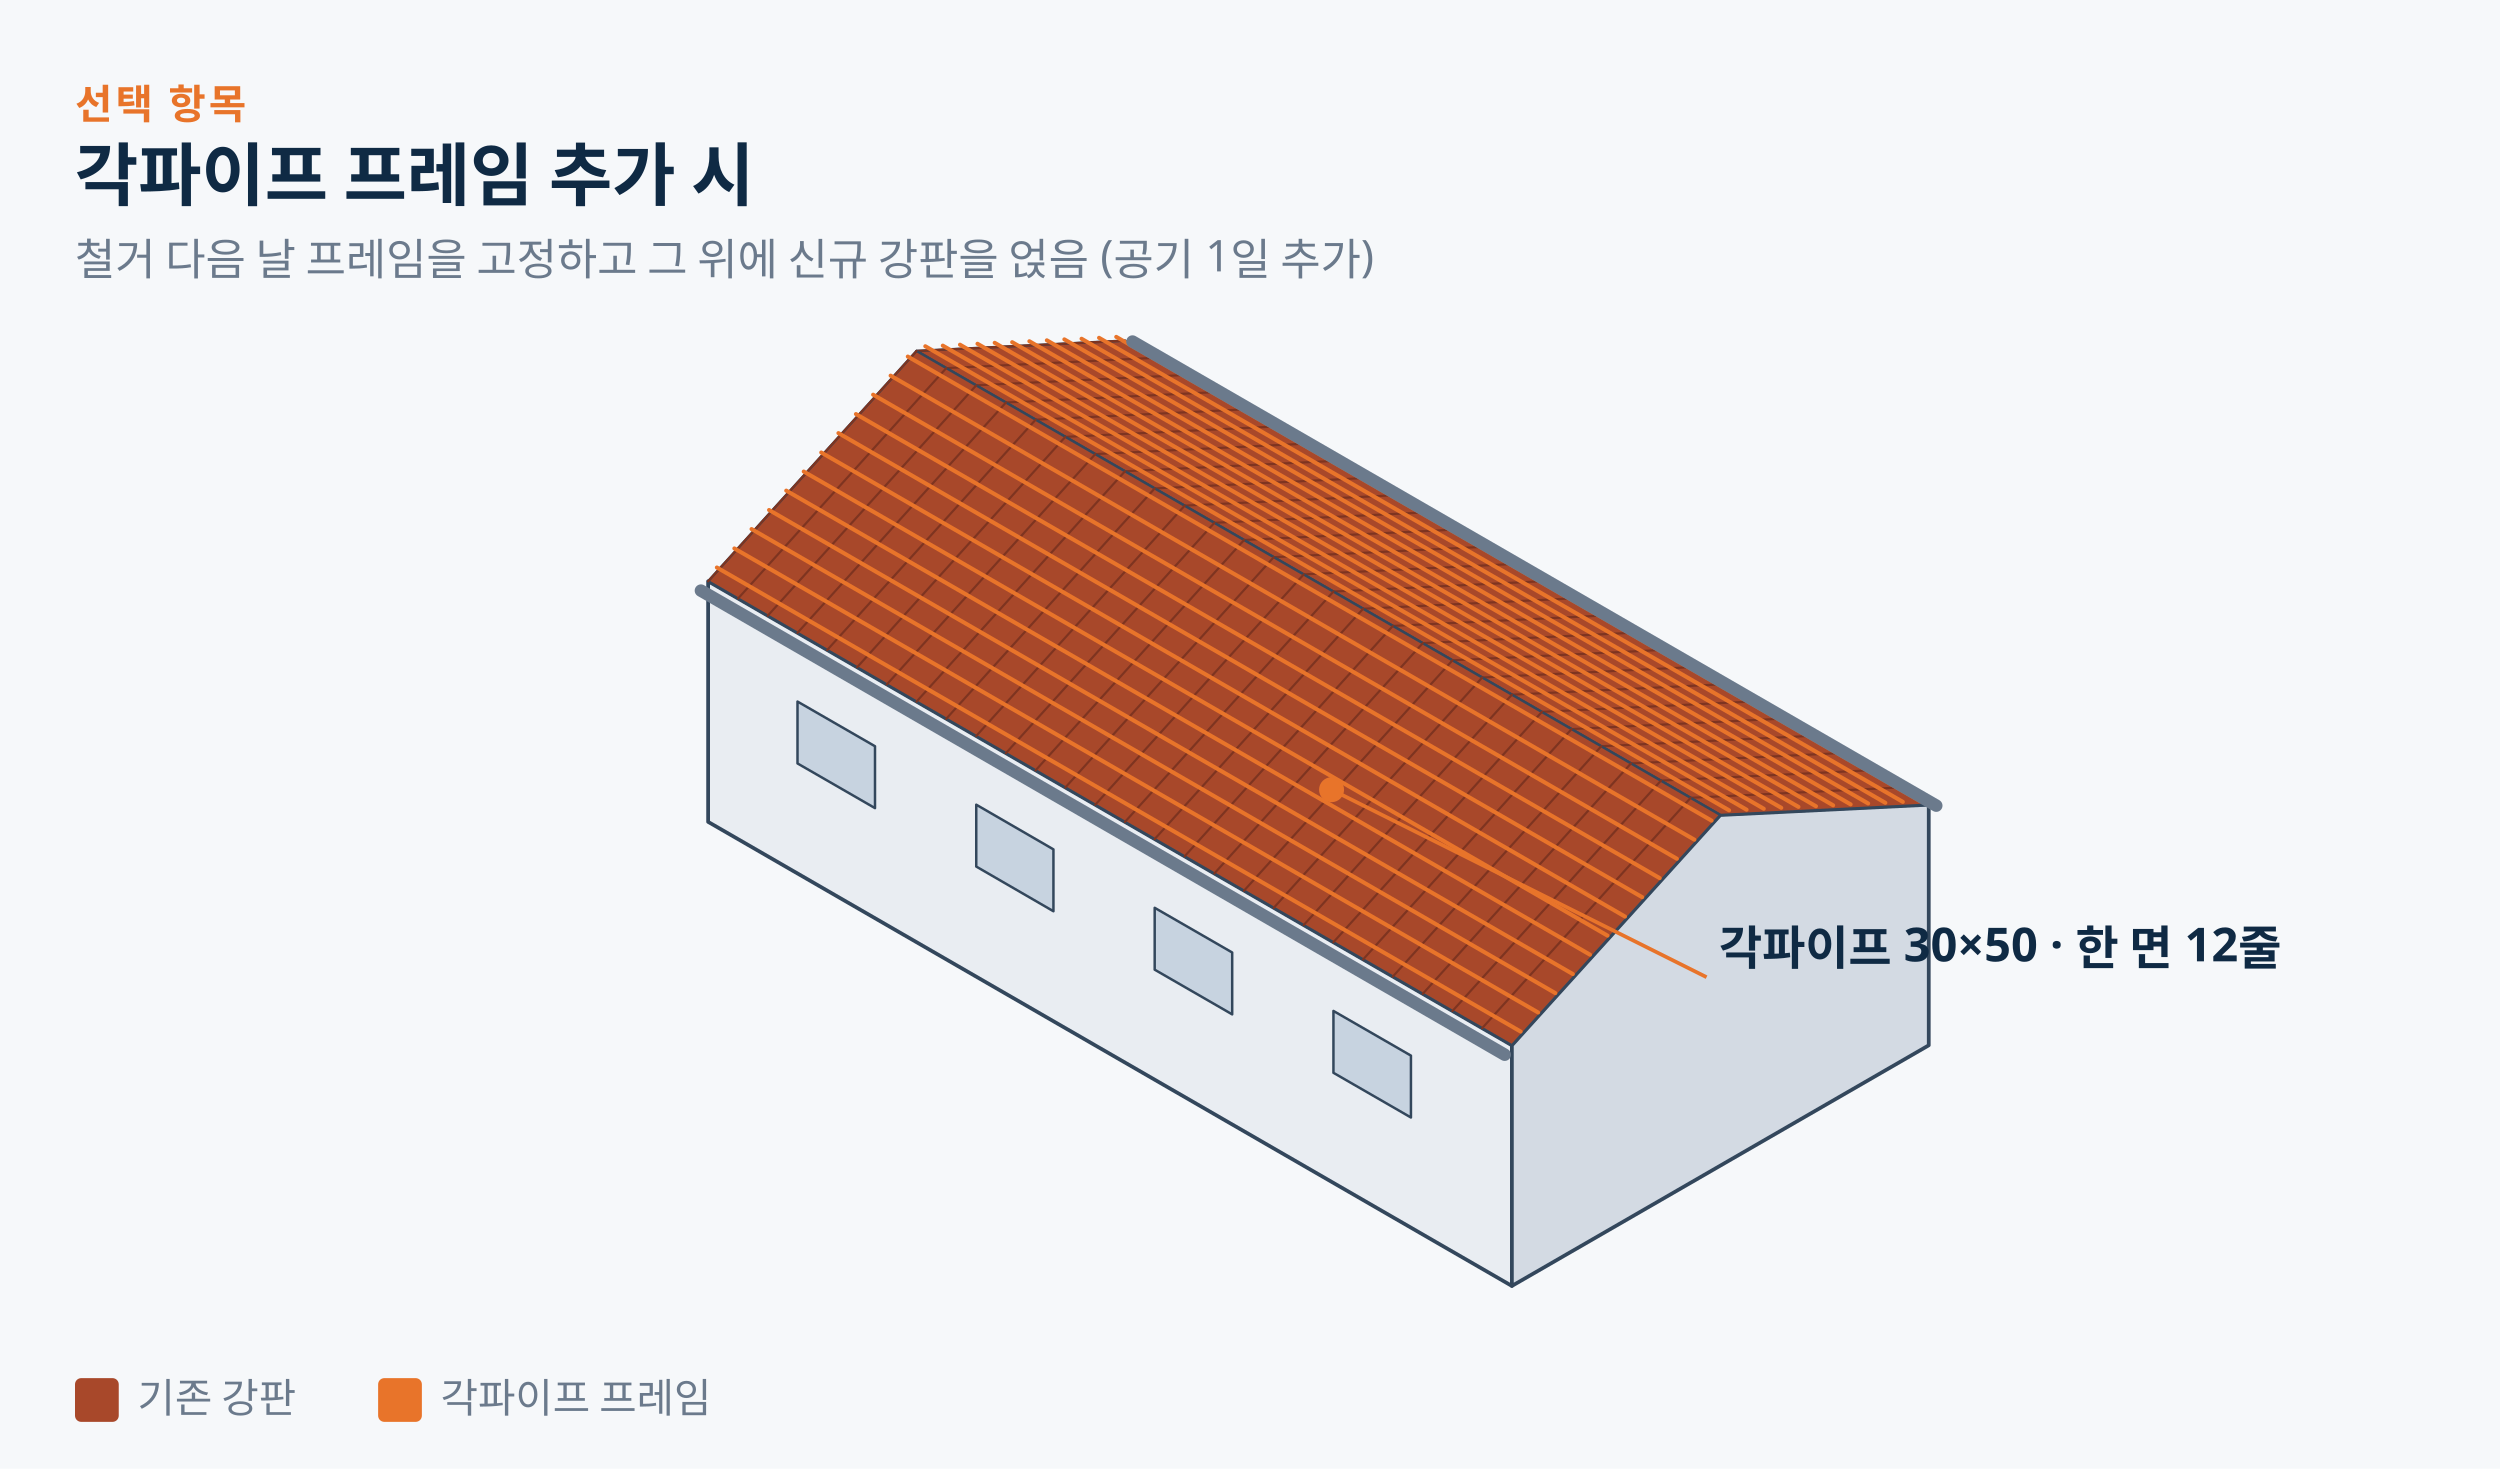
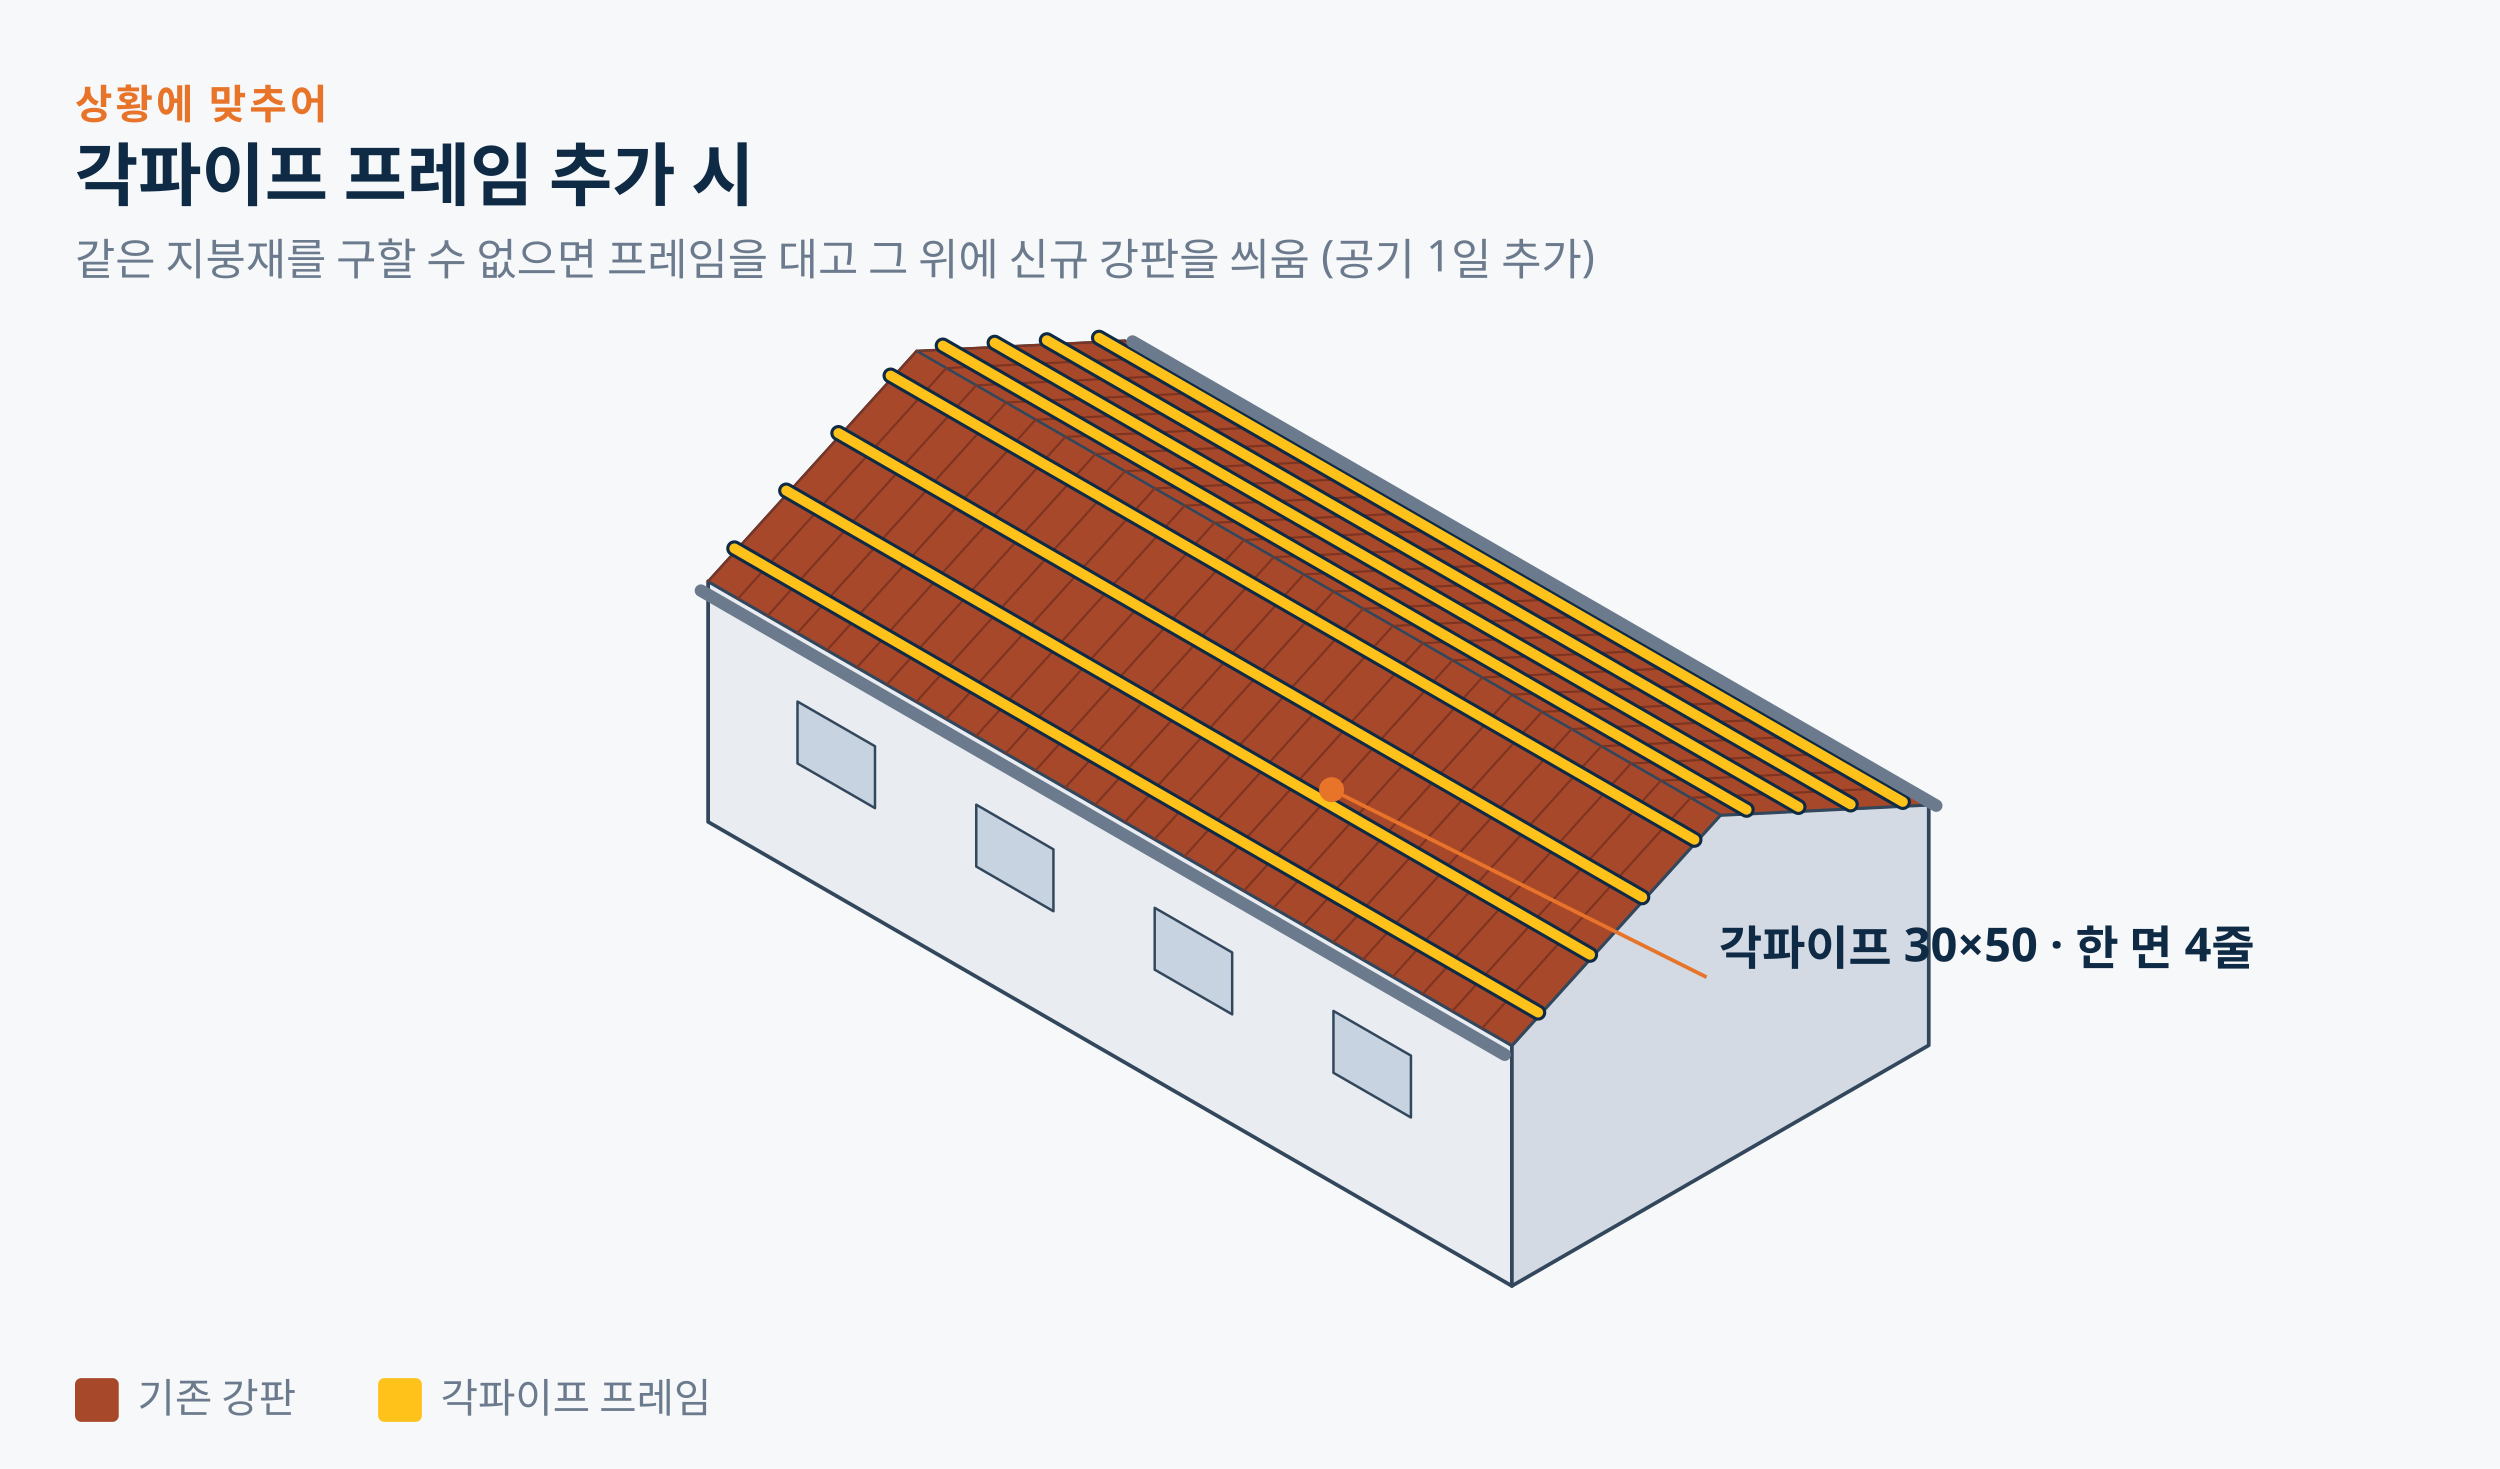
<svg xmlns="http://www.w3.org/2000/svg" viewBox="0 0 800 470" font-family="Pretendard, 'Noto Sans KR', sans-serif">
  <rect width="800" height="470" fill="#F6F8FA" />
-   <text x="24" y="38" font-size="13" font-weight="700" fill="#E8742A" letter-spacing="1">선택 항목</text>
+   <text x="24" y="38" font-size="13" font-weight="700" fill="#E8742A" letter-spacing="1">상황에 맞추어</text>
  <text x="24" y="64" font-size="22" font-weight="800" fill="#0F2A44">각파이프 프레임 추가 시</text>
-   <text x="24" y="88" font-size="14" fill="#6B7A8C">철거 다음 날 프레임을 고정하고 그 위에 신규 강판을 얹음 (공기 1일 추가)</text>
+   <text x="24" y="88" font-size="14" fill="#6B7A8C">같은 지붕재를 구할 수 없으면 프레임을 대고 그 위에 신규 강판을 씌움 (공기 1일 추가)</text>
  <polygon points="226.6,263.0 483.8,411.5 483.8,334.5 226.6,186.0" fill="#E9EDF2" stroke="#33475C" stroke-width="1.2" stroke-linejoin="round" />
  <polygon points="617.2,334.5 483.8,411.5 483.8,334.5 550.5,260.8 617.2,257.5" fill="#D3DAE3" stroke="#33475C" stroke-width="1.2" stroke-linejoin="round" />
  <polygon points="255.2,244.3 280.0,258.6 280.0,238.8 255.2,224.5" fill="#C7D3E0" stroke="#33475C" stroke-width="0.8" stroke-linejoin="round" />
  <polygon points="312.4,277.3 337.1,291.6 337.1,271.8 312.4,257.5" fill="#C7D3E0" stroke="#33475C" stroke-width="0.8" stroke-linejoin="round" />
  <polygon points="369.5,310.3 394.3,324.6 394.3,304.8 369.5,290.5" fill="#C7D3E0" stroke="#33475C" stroke-width="0.8" stroke-linejoin="round" />
  <polygon points="426.7,343.3 451.5,357.6 451.5,337.8 426.7,323.5" fill="#C7D3E0" stroke="#33475C" stroke-width="0.8" stroke-linejoin="round" />
  <polygon points="360.0,109.0 617.2,257.5 550.5,260.8 293.3,112.3" fill="#A8482A" stroke="#33475C" stroke-width="0.8" stroke-linejoin="round" />
  <line x1="360.0" y1="109.0" x2="293.3" y2="112.3" stroke="#7E3420" stroke-width="0.7" stroke-linecap="round" />
  <line x1="369.5" y1="114.5" x2="302.8" y2="117.8" stroke="#7E3420" stroke-width="0.7" stroke-linecap="round" />
  <line x1="379.1" y1="120.0" x2="312.4" y2="123.3" stroke="#7E3420" stroke-width="0.7" stroke-linecap="round" />
  <line x1="388.6" y1="125.5" x2="321.9" y2="128.8" stroke="#7E3420" stroke-width="0.7" stroke-linecap="round" />
  <line x1="398.1" y1="131.0" x2="331.4" y2="134.3" stroke="#7E3420" stroke-width="0.7" stroke-linecap="round" />
  <line x1="407.6" y1="136.5" x2="340.9" y2="139.8" stroke="#7E3420" stroke-width="0.7" stroke-linecap="round" />
  <line x1="417.2" y1="142.0" x2="350.5" y2="145.3" stroke="#7E3420" stroke-width="0.7" stroke-linecap="round" />
  <line x1="426.7" y1="147.5" x2="360.0" y2="150.8" stroke="#7E3420" stroke-width="0.7" stroke-linecap="round" />
  <line x1="436.2" y1="153.0" x2="369.5" y2="156.3" stroke="#7E3420" stroke-width="0.7" stroke-linecap="round" />
  <line x1="445.7" y1="158.5" x2="379.1" y2="161.8" stroke="#7E3420" stroke-width="0.7" stroke-linecap="round" />
  <line x1="455.3" y1="164.0" x2="388.6" y2="167.3" stroke="#7E3420" stroke-width="0.7" stroke-linecap="round" />
  <line x1="464.8" y1="169.5" x2="398.1" y2="172.8" stroke="#7E3420" stroke-width="0.7" stroke-linecap="round" />
  <line x1="474.3" y1="175.0" x2="407.6" y2="178.3" stroke="#7E3420" stroke-width="0.7" stroke-linecap="round" />
  <line x1="483.8" y1="180.5" x2="417.2" y2="183.8" stroke="#7E3420" stroke-width="0.7" stroke-linecap="round" />
  <line x1="493.4" y1="186.0" x2="426.7" y2="189.3" stroke="#7E3420" stroke-width="0.7" stroke-linecap="round" />
  <line x1="502.9" y1="191.5" x2="436.2" y2="194.8" stroke="#7E3420" stroke-width="0.7" stroke-linecap="round" />
  <line x1="512.4" y1="197.0" x2="445.7" y2="200.3" stroke="#7E3420" stroke-width="0.7" stroke-linecap="round" />
  <line x1="521.9" y1="202.5" x2="455.3" y2="205.8" stroke="#7E3420" stroke-width="0.7" stroke-linecap="round" />
  <line x1="531.5" y1="208.0" x2="464.8" y2="211.3" stroke="#7E3420" stroke-width="0.7" stroke-linecap="round" />
  <line x1="541.0" y1="213.5" x2="474.3" y2="216.8" stroke="#7E3420" stroke-width="0.7" stroke-linecap="round" />
  <line x1="550.5" y1="219.0" x2="483.8" y2="222.3" stroke="#7E3420" stroke-width="0.7" stroke-linecap="round" />
  <line x1="560.1" y1="224.5" x2="493.4" y2="227.8" stroke="#7E3420" stroke-width="0.7" stroke-linecap="round" />
  <line x1="569.6" y1="230.0" x2="502.9" y2="233.3" stroke="#7E3420" stroke-width="0.7" stroke-linecap="round" />
  <line x1="579.1" y1="235.5" x2="512.4" y2="238.8" stroke="#7E3420" stroke-width="0.7" stroke-linecap="round" />
  <line x1="588.6" y1="241.0" x2="521.9" y2="244.3" stroke="#7E3420" stroke-width="0.7" stroke-linecap="round" />
  <line x1="598.2" y1="246.5" x2="531.5" y2="249.8" stroke="#7E3420" stroke-width="0.7" stroke-linecap="round" />
  <line x1="607.7" y1="252.0" x2="541.0" y2="255.3" stroke="#7E3420" stroke-width="0.7" stroke-linecap="round" />
  <polygon points="293.3,112.3 550.5,260.8 483.8,334.5 226.6,186.0" fill="#A8482A" stroke="#33475C" stroke-width="0.8" stroke-linejoin="round" />
  <line x1="293.3" y1="112.3" x2="226.6" y2="186.0" stroke="#7E3420" stroke-width="0.7" stroke-linecap="round" />
  <line x1="302.8" y1="117.8" x2="236.2" y2="191.5" stroke="#7E3420" stroke-width="0.7" stroke-linecap="round" />
  <line x1="312.4" y1="123.3" x2="245.7" y2="197.0" stroke="#7E3420" stroke-width="0.7" stroke-linecap="round" />
  <line x1="321.9" y1="128.8" x2="255.2" y2="202.5" stroke="#7E3420" stroke-width="0.7" stroke-linecap="round" />
  <line x1="331.4" y1="134.3" x2="264.7" y2="208.0" stroke="#7E3420" stroke-width="0.7" stroke-linecap="round" />
  <line x1="340.9" y1="139.8" x2="274.3" y2="213.5" stroke="#7E3420" stroke-width="0.7" stroke-linecap="round" />
  <line x1="350.5" y1="145.3" x2="283.8" y2="219.0" stroke="#7E3420" stroke-width="0.7" stroke-linecap="round" />
  <line x1="360.0" y1="150.8" x2="293.3" y2="224.5" stroke="#7E3420" stroke-width="0.7" stroke-linecap="round" />
  <line x1="369.5" y1="156.3" x2="302.8" y2="230.0" stroke="#7E3420" stroke-width="0.7" stroke-linecap="round" />
  <line x1="379.1" y1="161.8" x2="312.4" y2="235.5" stroke="#7E3420" stroke-width="0.7" stroke-linecap="round" />
  <line x1="388.6" y1="167.3" x2="321.9" y2="241.0" stroke="#7E3420" stroke-width="0.7" stroke-linecap="round" />
  <line x1="398.1" y1="172.8" x2="331.4" y2="246.5" stroke="#7E3420" stroke-width="0.7" stroke-linecap="round" />
  <line x1="407.6" y1="178.3" x2="340.9" y2="252.0" stroke="#7E3420" stroke-width="0.7" stroke-linecap="round" />
  <line x1="417.2" y1="183.8" x2="350.5" y2="257.5" stroke="#7E3420" stroke-width="0.7" stroke-linecap="round" />
  <line x1="426.7" y1="189.3" x2="360.0" y2="263.0" stroke="#7E3420" stroke-width="0.7" stroke-linecap="round" />
  <line x1="436.2" y1="194.8" x2="369.5" y2="268.5" stroke="#7E3420" stroke-width="0.7" stroke-linecap="round" />
  <line x1="445.7" y1="200.3" x2="379.1" y2="274.0" stroke="#7E3420" stroke-width="0.7" stroke-linecap="round" />
  <line x1="455.3" y1="205.8" x2="388.6" y2="279.5" stroke="#7E3420" stroke-width="0.7" stroke-linecap="round" />
  <line x1="464.8" y1="211.3" x2="398.1" y2="285.0" stroke="#7E3420" stroke-width="0.7" stroke-linecap="round" />
  <line x1="474.3" y1="216.8" x2="407.6" y2="290.5" stroke="#7E3420" stroke-width="0.7" stroke-linecap="round" />
  <line x1="483.8" y1="222.3" x2="417.2" y2="296.0" stroke="#7E3420" stroke-width="0.7" stroke-linecap="round" />
  <line x1="493.4" y1="227.8" x2="426.7" y2="301.5" stroke="#7E3420" stroke-width="0.7" stroke-linecap="round" />
  <line x1="502.9" y1="233.3" x2="436.2" y2="307.0" stroke="#7E3420" stroke-width="0.7" stroke-linecap="round" />
  <line x1="512.4" y1="238.8" x2="445.7" y2="312.5" stroke="#7E3420" stroke-width="0.7" stroke-linecap="round" />
  <line x1="521.9" y1="244.3" x2="455.3" y2="318.0" stroke="#7E3420" stroke-width="0.7" stroke-linecap="round" />
  <line x1="531.5" y1="249.8" x2="464.8" y2="323.5" stroke="#7E3420" stroke-width="0.7" stroke-linecap="round" />
  <line x1="541.0" y1="255.3" x2="474.3" y2="329.0" stroke="#7E3420" stroke-width="0.7" stroke-linecap="round" />
-   <line x1="296.1" y1="110.8" x2="553.3" y2="259.3" stroke="#E8742A" stroke-width="1.3" stroke-linecap="round" />
-   <line x1="301.7" y1="110.6" x2="558.9" y2="259.1" stroke="#E8742A" stroke-width="1.3" stroke-linecap="round" />
-   <line x1="307.2" y1="110.3" x2="564.4" y2="258.8" stroke="#E8742A" stroke-width="1.3" stroke-linecap="round" />
-   <line x1="312.8" y1="110.0" x2="570.0" y2="258.5" stroke="#E8742A" stroke-width="1.3" stroke-linecap="round" />
-   <line x1="318.3" y1="109.7" x2="575.5" y2="258.2" stroke="#E8742A" stroke-width="1.3" stroke-linecap="round" />
-   <line x1="323.9" y1="109.5" x2="581.1" y2="258.0" stroke="#E8742A" stroke-width="1.3" stroke-linecap="round" />
-   <line x1="329.4" y1="109.2" x2="586.6" y2="257.7" stroke="#E8742A" stroke-width="1.3" stroke-linecap="round" />
-   <line x1="335.0" y1="108.9" x2="592.2" y2="257.4" stroke="#E8742A" stroke-width="1.3" stroke-linecap="round" />
-   <line x1="340.6" y1="108.6" x2="597.8" y2="257.1" stroke="#E8742A" stroke-width="1.3" stroke-linecap="round" />
-   <line x1="346.1" y1="108.4" x2="603.3" y2="256.9" stroke="#E8742A" stroke-width="1.3" stroke-linecap="round" />
-   <line x1="351.7" y1="108.1" x2="608.9" y2="256.6" stroke="#E8742A" stroke-width="1.3" stroke-linecap="round" />
-   <line x1="357.2" y1="107.8" x2="614.4" y2="256.3" stroke="#E8742A" stroke-width="1.3" stroke-linecap="round" />
-   <line x1="290.5" y1="114.1" x2="547.7" y2="262.6" stroke="#E8742A" stroke-width="1.3" stroke-linecap="round" />
-   <line x1="285.0" y1="120.2" x2="542.2" y2="268.7" stroke="#E8742A" stroke-width="1.3" stroke-linecap="round" />
-   <line x1="279.4" y1="126.3" x2="536.6" y2="274.8" stroke="#E8742A" stroke-width="1.3" stroke-linecap="round" />
-   <line x1="273.9" y1="132.5" x2="531.1" y2="281.0" stroke="#E8742A" stroke-width="1.3" stroke-linecap="round" />
-   <line x1="268.3" y1="138.6" x2="525.5" y2="287.1" stroke="#E8742A" stroke-width="1.3" stroke-linecap="round" />
-   <line x1="262.8" y1="144.8" x2="520.0" y2="293.3" stroke="#E8742A" stroke-width="1.3" stroke-linecap="round" />
-   <line x1="257.2" y1="150.9" x2="514.4" y2="299.4" stroke="#E8742A" stroke-width="1.3" stroke-linecap="round" />
-   <line x1="251.6" y1="157.0" x2="508.8" y2="305.5" stroke="#E8742A" stroke-width="1.3" stroke-linecap="round" />
-   <line x1="246.1" y1="163.2" x2="503.3" y2="311.7" stroke="#E8742A" stroke-width="1.3" stroke-linecap="round" />
-   <line x1="240.5" y1="169.3" x2="497.7" y2="317.8" stroke="#E8742A" stroke-width="1.3" stroke-linecap="round" />
-   <line x1="235.0" y1="175.5" x2="492.2" y2="324.0" stroke="#E8742A" stroke-width="1.3" stroke-linecap="round" />
-   <line x1="229.4" y1="181.6" x2="486.6" y2="330.1" stroke="#E8742A" stroke-width="1.3" stroke-linecap="round" />
+   <line x1="301.7" y1="110.6" x2="558.9" y2="259.1" stroke="#0F2A44" stroke-width="5.2" stroke-linecap="round" />
+   <line x1="301.7" y1="110.6" x2="558.9" y2="259.1" stroke="#FFC21A" stroke-width="3.2" stroke-linecap="round" />
+   <line x1="318.3" y1="109.7" x2="575.5" y2="258.2" stroke="#0F2A44" stroke-width="5.2" stroke-linecap="round" />
+   <line x1="318.3" y1="109.7" x2="575.5" y2="258.2" stroke="#FFC21A" stroke-width="3.2" stroke-linecap="round" />
+   <line x1="335.0" y1="108.9" x2="592.2" y2="257.4" stroke="#0F2A44" stroke-width="5.2" stroke-linecap="round" />
+   <line x1="335.0" y1="108.9" x2="592.2" y2="257.4" stroke="#FFC21A" stroke-width="3.2" stroke-linecap="round" />
+   <line x1="351.7" y1="108.1" x2="608.9" y2="256.6" stroke="#0F2A44" stroke-width="5.2" stroke-linecap="round" />
+   <line x1="351.7" y1="108.1" x2="608.9" y2="256.6" stroke="#FFC21A" stroke-width="3.2" stroke-linecap="round" />
+   <line x1="285.0" y1="120.2" x2="542.2" y2="268.7" stroke="#0F2A44" stroke-width="5.2" stroke-linecap="round" />
+   <line x1="285.0" y1="120.2" x2="542.2" y2="268.7" stroke="#FFC21A" stroke-width="3.2" stroke-linecap="round" />
+   <line x1="268.3" y1="138.6" x2="525.5" y2="287.1" stroke="#0F2A44" stroke-width="5.2" stroke-linecap="round" />
+   <line x1="268.3" y1="138.6" x2="525.5" y2="287.1" stroke="#FFC21A" stroke-width="3.2" stroke-linecap="round" />
+   <line x1="251.6" y1="157.0" x2="508.8" y2="305.5" stroke="#0F2A44" stroke-width="5.2" stroke-linecap="round" />
+   <line x1="251.6" y1="157.0" x2="508.8" y2="305.5" stroke="#FFC21A" stroke-width="3.2" stroke-linecap="round" />
+   <line x1="235.0" y1="175.5" x2="492.2" y2="324.0" stroke="#0F2A44" stroke-width="5.2" stroke-linecap="round" />
+   <line x1="235.0" y1="175.5" x2="492.2" y2="324.0" stroke="#FFC21A" stroke-width="3.2" stroke-linecap="round" />
  <line x1="224.3" y1="189.0" x2="481.5" y2="337.5" stroke="#6B7A8C" stroke-width="4" stroke-linecap="round" />
  <line x1="362.4" y1="109.3" x2="619.6" y2="257.8" stroke="#6B7A8C" stroke-width="4" stroke-linecap="round" />
  <circle cx="426.1" cy="252.7" r="4" fill="#E8742A" />
  <line x1="426.1" y1="252.7" x2="546.1" y2="312.7" stroke="#E8742A" stroke-width="1.2" />
-   <text x="550.1" y="308.7" text-anchor="start" font-size="15" font-weight="700" fill="#0F2A44">각파이프 30×50 · 한 면 12줄</text>
+   <text x="550.1" y="308.7" text-anchor="start" font-size="15" font-weight="700" fill="#0F2A44">각파이프 30×50 · 한 면 4줄</text>
  <rect x="24" y="441" width="14" height="14" rx="2" fill="#A8482A" />
  <text x="44" y="452" font-size="13" fill="#6B7A8C">기존 강판</text>
-   <rect x="121" y="441" width="14" height="14" rx="2" fill="#E8742A" />
+   <rect x="121" y="441" width="14" height="14" rx="2" fill="#FFC21A" />
  <text x="141" y="452" font-size="13" fill="#6B7A8C">각파이프 프레임</text>
</svg>
